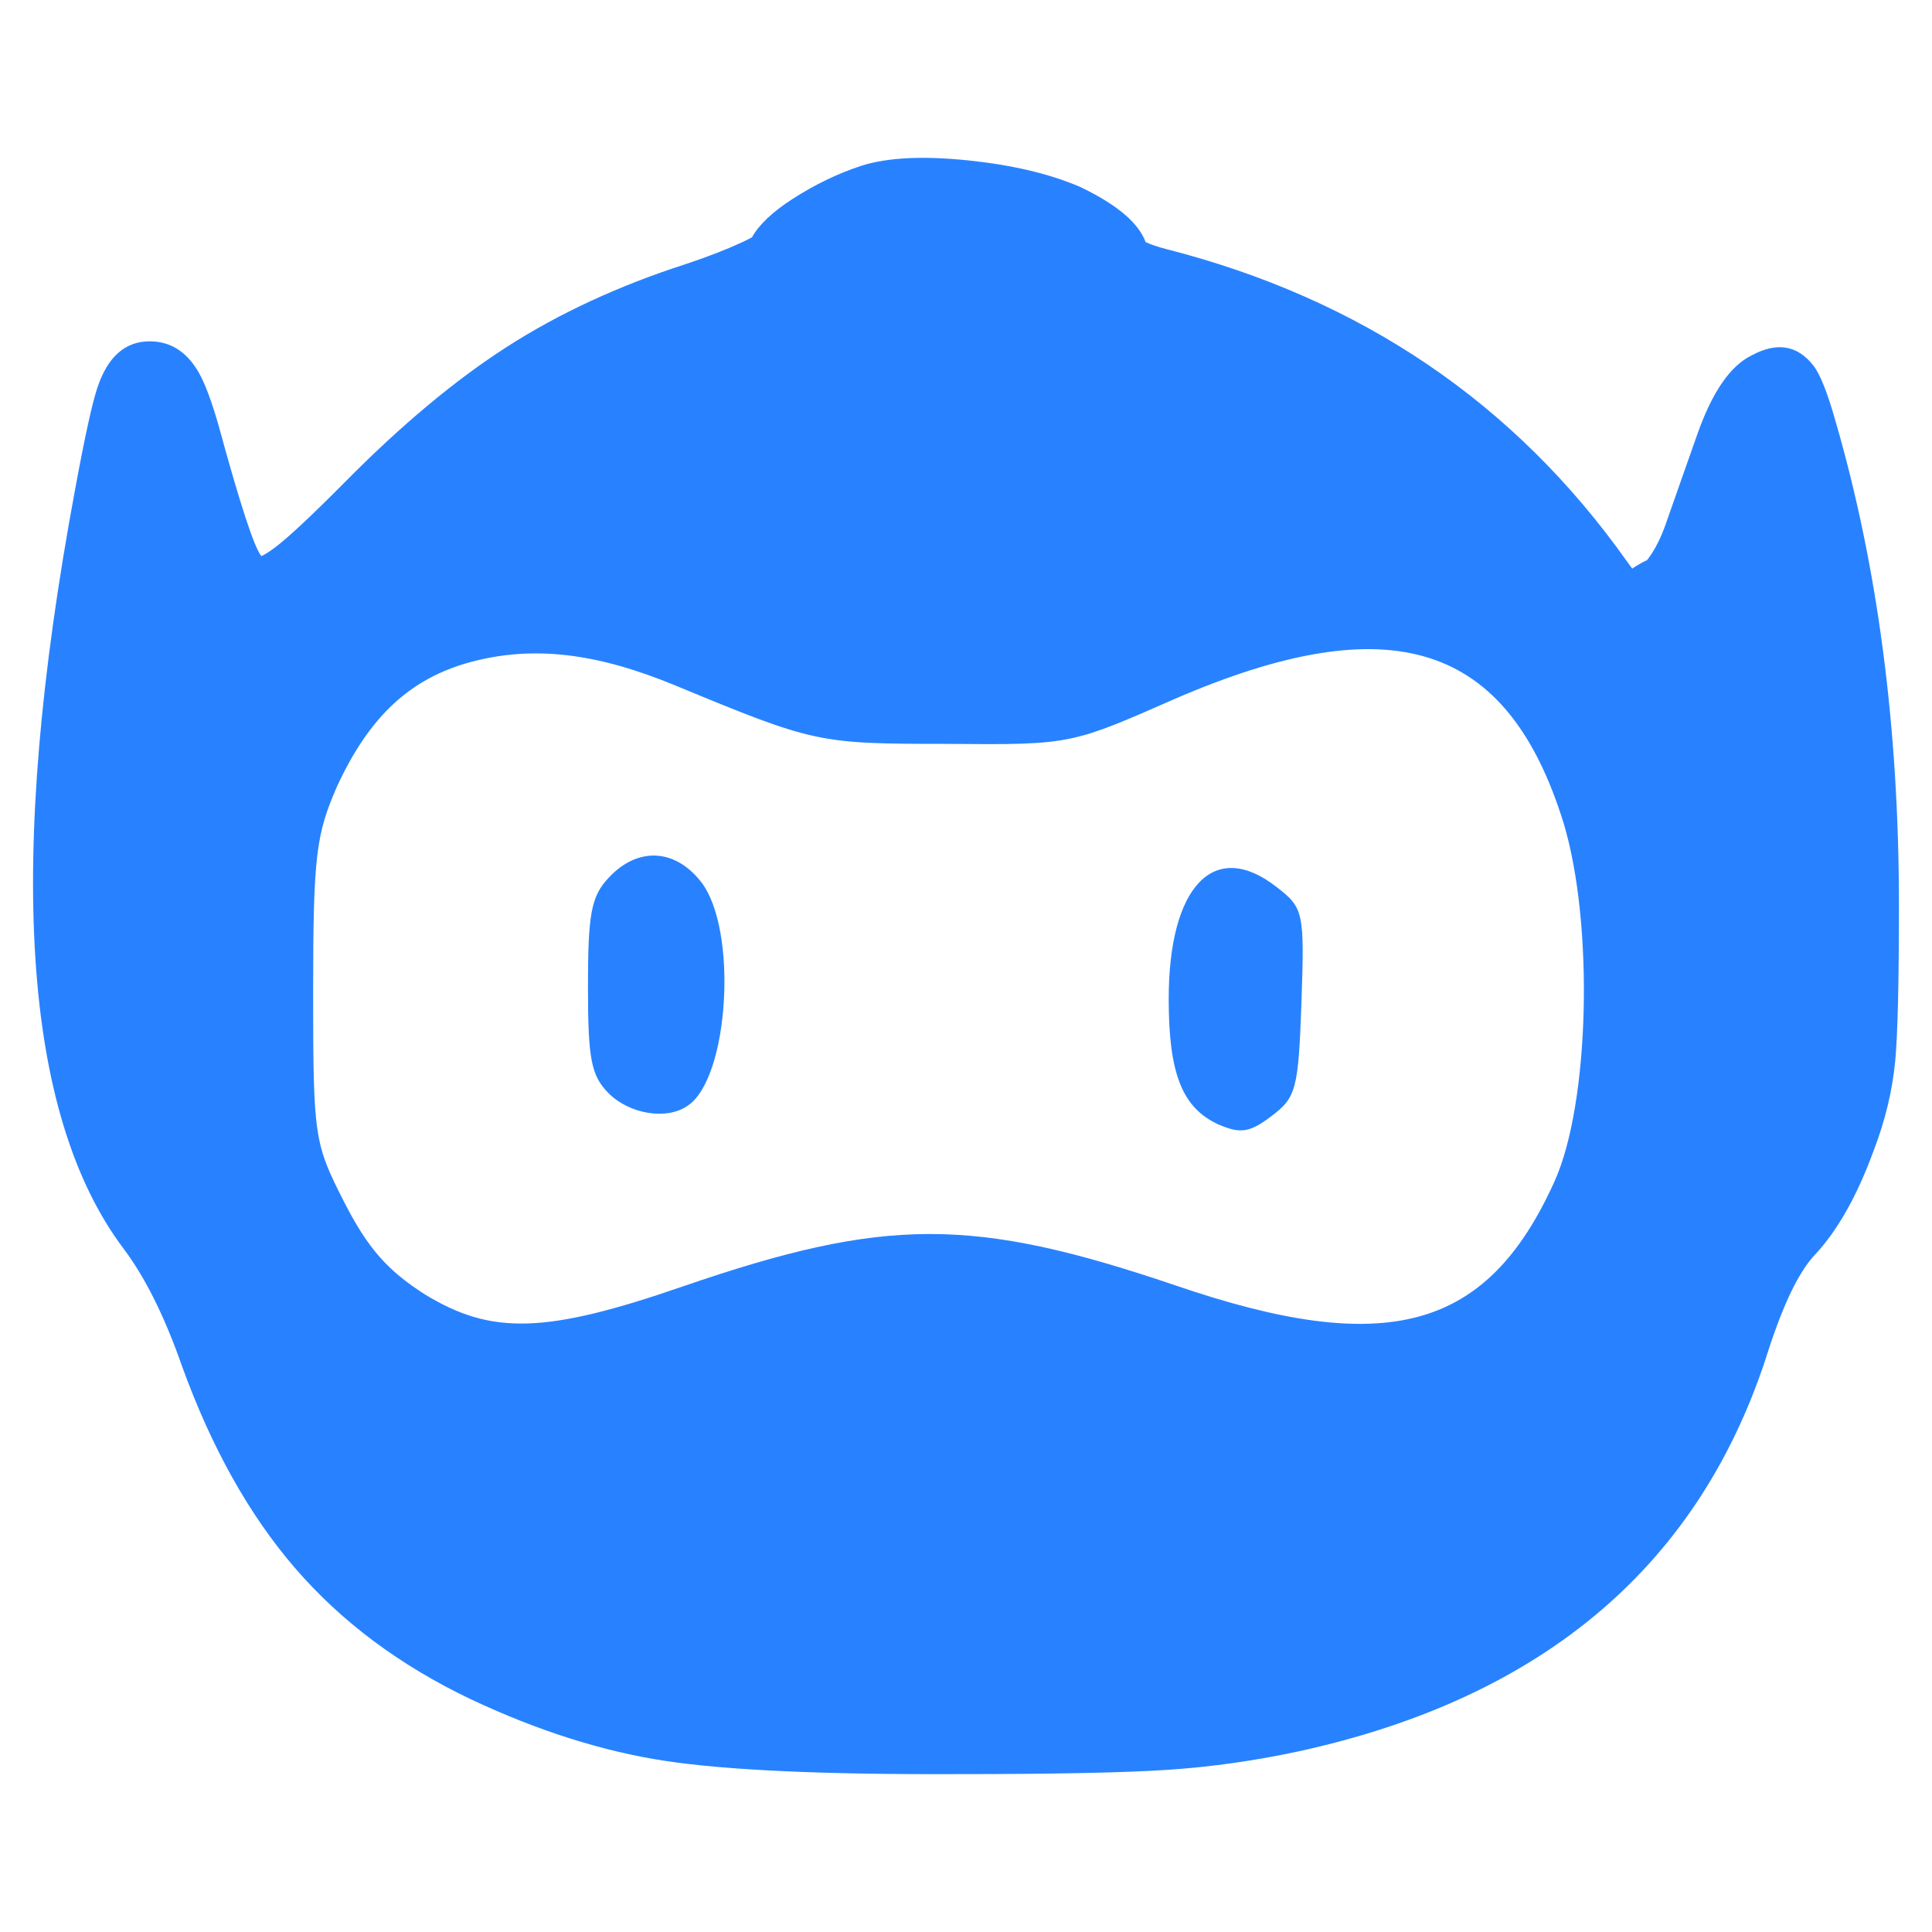
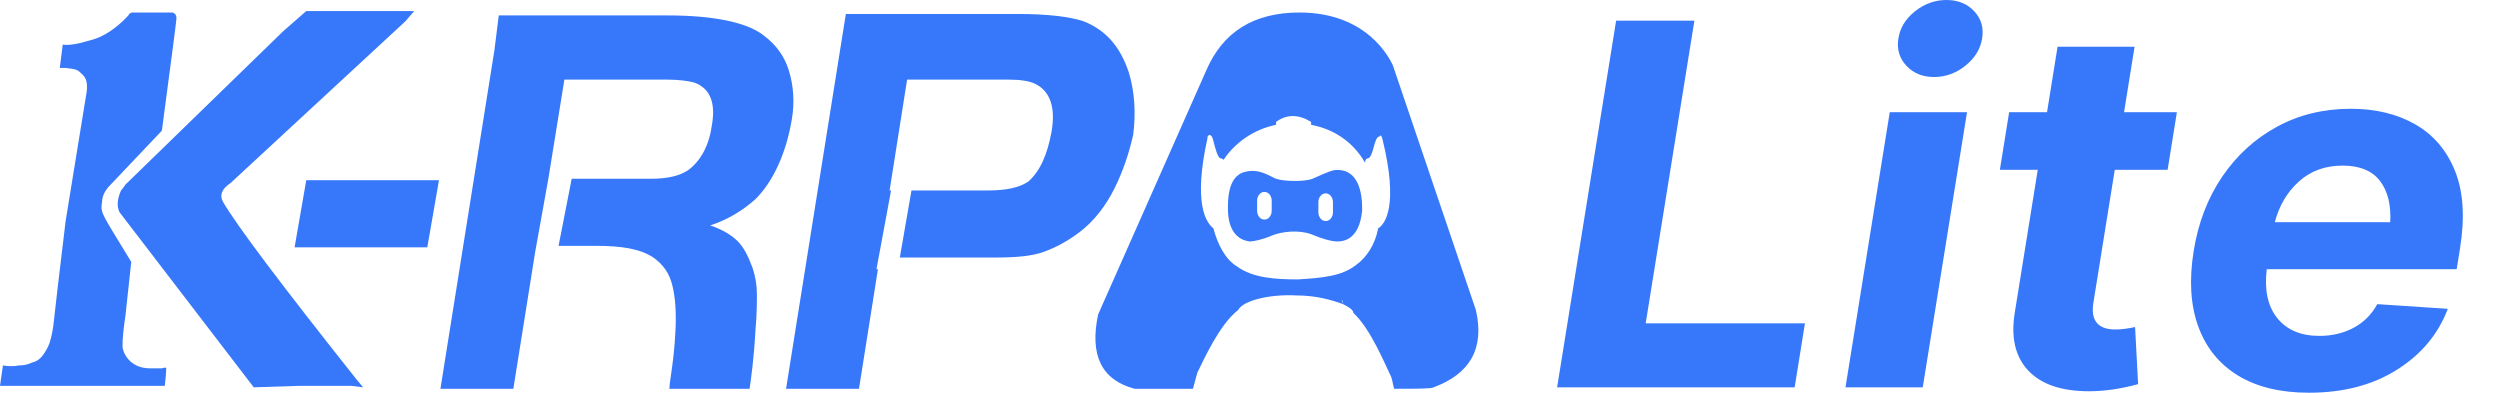
- <svg xmlns="http://www.w3.org/2000/svg" fill="none" version="1.1" width="36" height="36" viewBox="0 0 36 36">
-   <defs>
-     <clipPath id="master_svg0_14_0382">
-       <rect x="0" y="0" width="36" height="36" rx="0" />
-     </clipPath>
-   </defs>
-   <g clip-path="url(#master_svg0_14_0382)">
+ <svg xmlns="http://www.w3.org/2000/svg" fill="none" version="1.1" width="171.424" height="26.929" viewBox="0 0 171.424 26.929">
+   <g>
+     <g transform="matrix(1,0,-0.1588797,0.987298,0,0)">
+       <path d="M111.045,26.899L111.045,1.436L116.412,1.436L116.412,22.456L127.332,22.456L127.332,26.899L111.045,26.899ZM130.818,26.899L130.818,7.793L136.116,7.793L136.116,26.899L130.818,26.899ZM133.467,5.349Q132.288,5.349,131.442,4.563Q130.596,3.777,130.596,2.666Q130.596,1.555,131.442,0.778Q132.288,0,133.467,0Q134.647,0,135.492,0.778Q136.338,1.555,136.338,2.666Q136.338,3.777,135.492,4.563Q134.647,5.349,133.467,5.349ZM150.506,7.793L150.506,11.792L146.883,11.792L146.883,21.02Q146.883,22.883,148.694,22.883Q149.002,22.883,149.369,22.832Q149.737,22.781,150.01,22.712L150.848,26.677Q149.156,27.173,147.566,27.173Q144.73,27.173,143.166,25.737Q141.602,24.302,141.602,21.721L141.602,11.792L139.004,11.792L139.004,7.793L141.602,7.793L141.602,3.247L146.883,3.247L146.883,7.793L150.506,7.793ZM162.657,27.275Q159.717,27.275,157.598,26.079Q155.479,24.883,154.334,22.67Q153.189,20.456,153.189,17.432Q153.189,14.492,154.325,12.271Q155.462,10.049,157.53,8.801Q159.598,7.554,162.4,7.554Q164.93,7.554,166.972,8.63Q169.014,9.707,170.219,11.86Q171.424,14.014,171.424,17.261L171.424,18.696L158.401,18.696Q158.487,20.867,159.666,22.097Q160.845,23.328,162.742,23.328Q164.058,23.328,165.007,22.764Q165.955,22.2,166.365,21.123L171.253,21.448Q170.689,24.08,168.442,25.677Q166.194,27.275,162.657,27.275ZM158.436,15.432L166.348,15.432Q166.16,13.621,165.186,12.561Q164.212,11.502,162.452,11.502Q160.674,11.502,159.64,12.604Q158.606,13.706,158.436,15.432Z" fill="#3778FA" fill-opacity="1" />
+     </g>
    <g>
-       <path d="M32.957,25.144Q33.381,23.844,33.816,23.383Q34.453,22.704,34.916,21.431Q35.234,20.603,35.314,19.776Q35.384,19.04,35.384,16.868Q35.384,11.912,34.2,7.84Q33.977,7.05,33.788,6.809Q33.34,6.24,32.634,6.625Q32.05,6.914,31.641,8.053L31.331,8.932L31.024,9.806Q30.92,10.096,30.772,10.324Q30.725,10.396,30.69,10.437Q30.54,10.508,30.414,10.595Q30.369,10.534,30.317,10.462Q27.181,6.034,21.735,4.642Q21.482,4.576,21.347,4.511Q21.15,3.974,20.135,3.487L20.121,3.48L20.106,3.474Q19.258,3.115,18.043,2.989Q16.78,2.858,16.056,3.087Q15.394,3.303,14.762,3.711Q14.209,4.069,14.012,4.422Q13.935,4.464,13.817,4.519Q13.387,4.718,12.772,4.923Q10.905,5.525,9.441,6.466Q8.008,7.386,6.441,8.969Q5.498,9.92,5.131,10.196Q4.97,10.318,4.87,10.363Q4.67,10.118,4.075,7.935Q3.875,7.235,3.697,6.93Q3.364,6.36,2.789,6.36Q2.101,6.36,1.813,7.228Q1.663,7.682,1.393,9.155Q-0.53,19.51,2.305,23.27Q2.91,24.077,3.392,25.458Q4.217,27.734,5.497,29.218Q6.793,30.72,8.771,31.662Q10.644,32.545,12.391,32.811Q14.107,33.073,17.842,33.058Q20.566,33.058,21.777,32.977Q22.959,32.898,24.184,32.637Q31.081,31.135,32.957,25.144ZM13.903,4.811Q13.903,4.731,13.922,4.651Q13.903,4.726,13.903,4.811ZM30.754,10.408Q30.734,10.416,30.718,10.424Q30.727,10.42,30.736,10.416L30.754,10.408ZM6.28,14.654C6.879,13.359,7.632,12.644,8.773,12.335C9.932,12.026,11.111,12.161,12.599,12.779C15.169,13.842,15.246,13.861,17.623,13.861C18.834,13.871,19.413,13.876,19.965,13.757C20.469,13.649,20.951,13.436,21.874,13.03C25.932,11.272,28.096,11.968,29.139,15.349C29.7,17.224,29.622,20.567,28.965,22.016C27.709,24.798,25.835,25.301,21.893,23.948C18.125,22.673,16.502,22.673,12.734,23.967C10.164,24.856,9.159,24.876,7.922,24.122C7.227,23.678,6.86,23.272,6.415,22.402C5.855,21.301,5.835,21.204,5.835,18.46C5.835,15.929,5.893,15.542,6.28,14.654ZM12.811,20.605C13.584,20.103,13.758,17.32,13.062,16.431C12.579,15.813,11.884,15.774,11.343,16.354C11.014,16.702,10.956,17.03,10.956,18.383C10.956,19.736,11.014,20.045,11.343,20.373C11.729,20.76,12.425,20.876,12.811,20.605ZM24.251,18.673C24.309,16.992,24.289,16.914,23.787,16.528C22.627,15.62,21.777,16.509,21.777,18.615C21.777,20.006,22.028,20.644,22.705,20.953C23.111,21.127,23.284,21.108,23.69,20.798C24.154,20.451,24.193,20.296,24.251,18.673Z" fill-rule="evenodd" fill="#2882FF" fill-opacity="1" style="mix-blend-mode:passthrough" />
+       <g>
+         <g>
+           <g>
+             <path d="M15.8,12.558L27.8,1.458L28.4,0.758L21,0.758L19.4,2.158L8.6,12.658Q8.4,12.958,8.3,13.058Q7.9,13.958,8.2,14.558L17.4,26.558L20.5,26.458L24.1,26.458L24.9,26.558L24.4,25.958Q16.7,16.258,15.3,13.858Q14.9,13.158,15.8,12.558ZM11.1,25.258L10.3,25.258C8.8,25.258,8.4,24.058,8.4,23.758Q8.4,22.958,8.6,21.658L9,17.958Q7.4,15.358,7.2,14.958C7,14.558,6.9,14.358,7,13.858Q7,13.358,7.4,12.858L11.1,8.958Q12.1,1.458,12.1,1.258Q12.1,1.058,12,0.958Q11.9,0.858,11.8,0.858L9.1,0.858Q8.9,0.858,8.8,1.058C7.6,2.358,6.6,2.658,6.2,2.758Q4.9,3.158,4.3,3.058L4.1,4.658L4.5,4.658C5.3,4.758,5.3,4.758,5.7,5.158Q6.1,5.558,5.9,6.558L4.5,15.158Q3.8,20.958,3.7,21.958C3.6,22.958,3.4,23.558,3.3,23.758C3,24.358,2.7,24.758,2.2,24.858Q1.8,25.058,1.3,25.058Q0.8,25.158,0.2,25.058L0,26.458L11.3,26.458Q11.4,25.558,11.4,25.258Q11.4,25.158,11.1,25.258Z" fill-rule="evenodd" fill="#3778FA" fill-opacity="1" />
+           </g>
+         </g>
+       </g>
+       <g>
+         <g>
+           <g>
+             <path d="M21,12.358L20.2,16.958L29.3,16.958L30.1,12.358L21,12.358Z" fill="#3778FA" fill-opacity="1" />
+           </g>
+         </g>
+       </g>
+       <g>
+         <g>
+           <g>
+             <path d="M54.3,8.158C54.5,6.958,54.4,5.858,54.1,4.858C53.8,3.858,53.2,3.058,52.4,2.458C51.3,1.558,49,1.058,45.8,1.058L36.8,1.058L34.2,1.058L33.9,3.458L30.2,26.658L35.2,26.658L36.7,17.258L37.6,12.258L38.7,5.458L45.7,5.458C46.6,5.458,47.2,5.558,47.6,5.658C48.7,6.058,49.1,7.058,48.8,8.658C48.6,10.058,48,11.058,47.2,11.658C46.6,12.058,45.8,12.258,44.6,12.258L39.2,12.258L38.3,16.858L40.9,16.858C42.6,16.858,43.9,17.058,44.8,17.658C45.5,18.158,45.9,18.758,46.1,19.558C46.3,20.358,46.4,21.458,46.3,22.958C46.2,24.858,45.9,26.158,45.9,26.658L51.4,26.658C51.5,25.958,51.7,24.558,51.8,22.658C51.9,21.558,51.9,20.758,51.9,20.158C51.9,19.558,51.8,18.958,51.6,18.358C51.3,17.558,51,16.958,50.6,16.558C50.2,16.158,49.6,15.758,48.7,15.458C49.9,15.058,50.9,14.458,51.8,13.658C53,12.458,53.9,10.558,54.3,8.158Z" fill-rule="evenodd" fill="#3778FA" fill-opacity="1" />
+           </g>
+         </g>
+       </g>
+       <g>
+         <g>
+           <g>
+             <path d="M77.4,4.958C76.8,3.158,75.8,2.058,74.3,1.458C73.4,1.158,71.9,0.958,69.8,0.958L61,0.958L58,0.958L57.6,3.458L53.9,26.658L58.9,26.658L60.2,18.458L60.1,18.458L61.1,13.058L61,13.058L62.2,5.458L69.1,5.458C70,5.458,70.6,5.558,71,5.758C72,6.258,72.4,7.358,72.1,9.058C71.8,10.658,71.3,11.758,70.5,12.458C69.9,12.858,69,13.058,67.8,13.058L62.5,13.058L61.7,17.658L68.3,17.658C69.7,17.658,70.8,17.558,71.6,17.258C72.4,16.958,73.2,16.558,74.1,15.858C75,15.158,75.8,14.158,76.4,12.958C77,11.758,77.4,10.558,77.7,9.258C77.9,7.758,77.8,6.258,77.4,4.958Z" fill-rule="evenodd" fill="#3778FA" fill-opacity="1" />
+           </g>
+         </g>
+       </g>
+       <g>
+         <g>
+           <path d="M91.6,11.658C91.4,11.658,91.1,11.758,90,12.258C89.5,12.458,88.1,12.458,87.5,12.258C87.2,12.158,86.4,11.558,85.5,11.758Q84.2,11.958,84.2,14.158C84.2,14.458,84.1,16.358,85.7,16.558C85.9,16.558,86.5,16.458,87.2,16.158C87.9,15.858,89.1,15.758,89.9,16.058C90.6,16.358,91.3,16.558,91.7,16.558C92.1,16.558,93.2,16.458,93.4,14.458C93.4,14.058,93.5,11.558,91.6,11.658ZM87.2,14.458C87.2,14.758,87,15.058,86.7,15.058C86.4,15.058,86.2,14.758,86.2,14.458L86.2,13.758C86.2,13.458,86.4,13.158,86.7,13.158C87,13.158,87.2,13.458,87.2,13.758L87.2,14.458ZM91.4,14.558C91.4,14.858,91.2,15.158,90.9,15.158C90.6,15.158,90.4,14.858,90.4,14.558L90.4,13.858C90.4,13.558,90.6,13.258,90.9,13.258C91.2,13.258,91.4,13.558,91.4,13.858L91.4,14.558Z" fill-rule="evenodd" fill="#3778FA" fill-opacity="1" />
+         </g>
+         <g>
+           <path d="M101.2,21.258Q95.6,4.758,95.5,4.458C95.3,4.058,93.8,0.858,89.1,0.858Q84.4,0.858,82.7,4.858L75.3,21.558Q74.4,25.758,77.8,26.658Q79.5,26.658,81.8,26.658C81.9,26.258,82,25.958,82.1,25.558C82.5,24.758,83.6,22.258,84.9,21.258C85.2,20.658,86.9,20.158,88.9,20.258C90.2,20.258,91.3,20.558,92.1,20.858C92.1,20.758,92,20.658,92,20.558Q92.1,20.658,92.1,20.858C92.5,21.058,92.8,21.258,92.8,21.458C94,22.558,95,25.058,95.4,25.858C95.5,26.158,95.5,26.358,95.6,26.658C97.1,26.658,98.2,26.658,98.3,26.558Q102.1,25.158,101.2,21.258ZM94.5,15.658C94.3,16.758,93.7,17.658,93,18.158C92,18.958,90.6,19.058,89,19.158C87.4,19.158,85.9,19.058,84.8,18.258C84,17.758,83.5,16.758,83.2,15.658C82.7,15.258,81.8,13.958,82.8,9.458L82.8,9.358Q82.9,9.258,82.9,9.258C83,9.258,83.1,9.258,83.2,9.658C83.3,10.058,83.5,10.858,83.7,10.858Q83.8,10.858,83.9,10.958C84.7,9.758,86,8.858,87.5,8.558C87.5,8.458,87.5,8.458,87.5,8.358Q88.6,7.558,89.9,8.358Q89.9,8.458,89.9,8.558C91.5,8.858,92.8,9.758,93.6,11.158C93.6,10.958,93.7,10.858,93.8,10.858C94.2,10.758,94.2,9.358,94.6,9.358Q94.7,9.158,94.8,9.558C95.9,14.058,95,15.358,94.5,15.658Z" fill-rule="evenodd" fill="#3778FA" fill-opacity="1" />
+         </g>
+       </g>
    </g>
  </g>
</svg>
